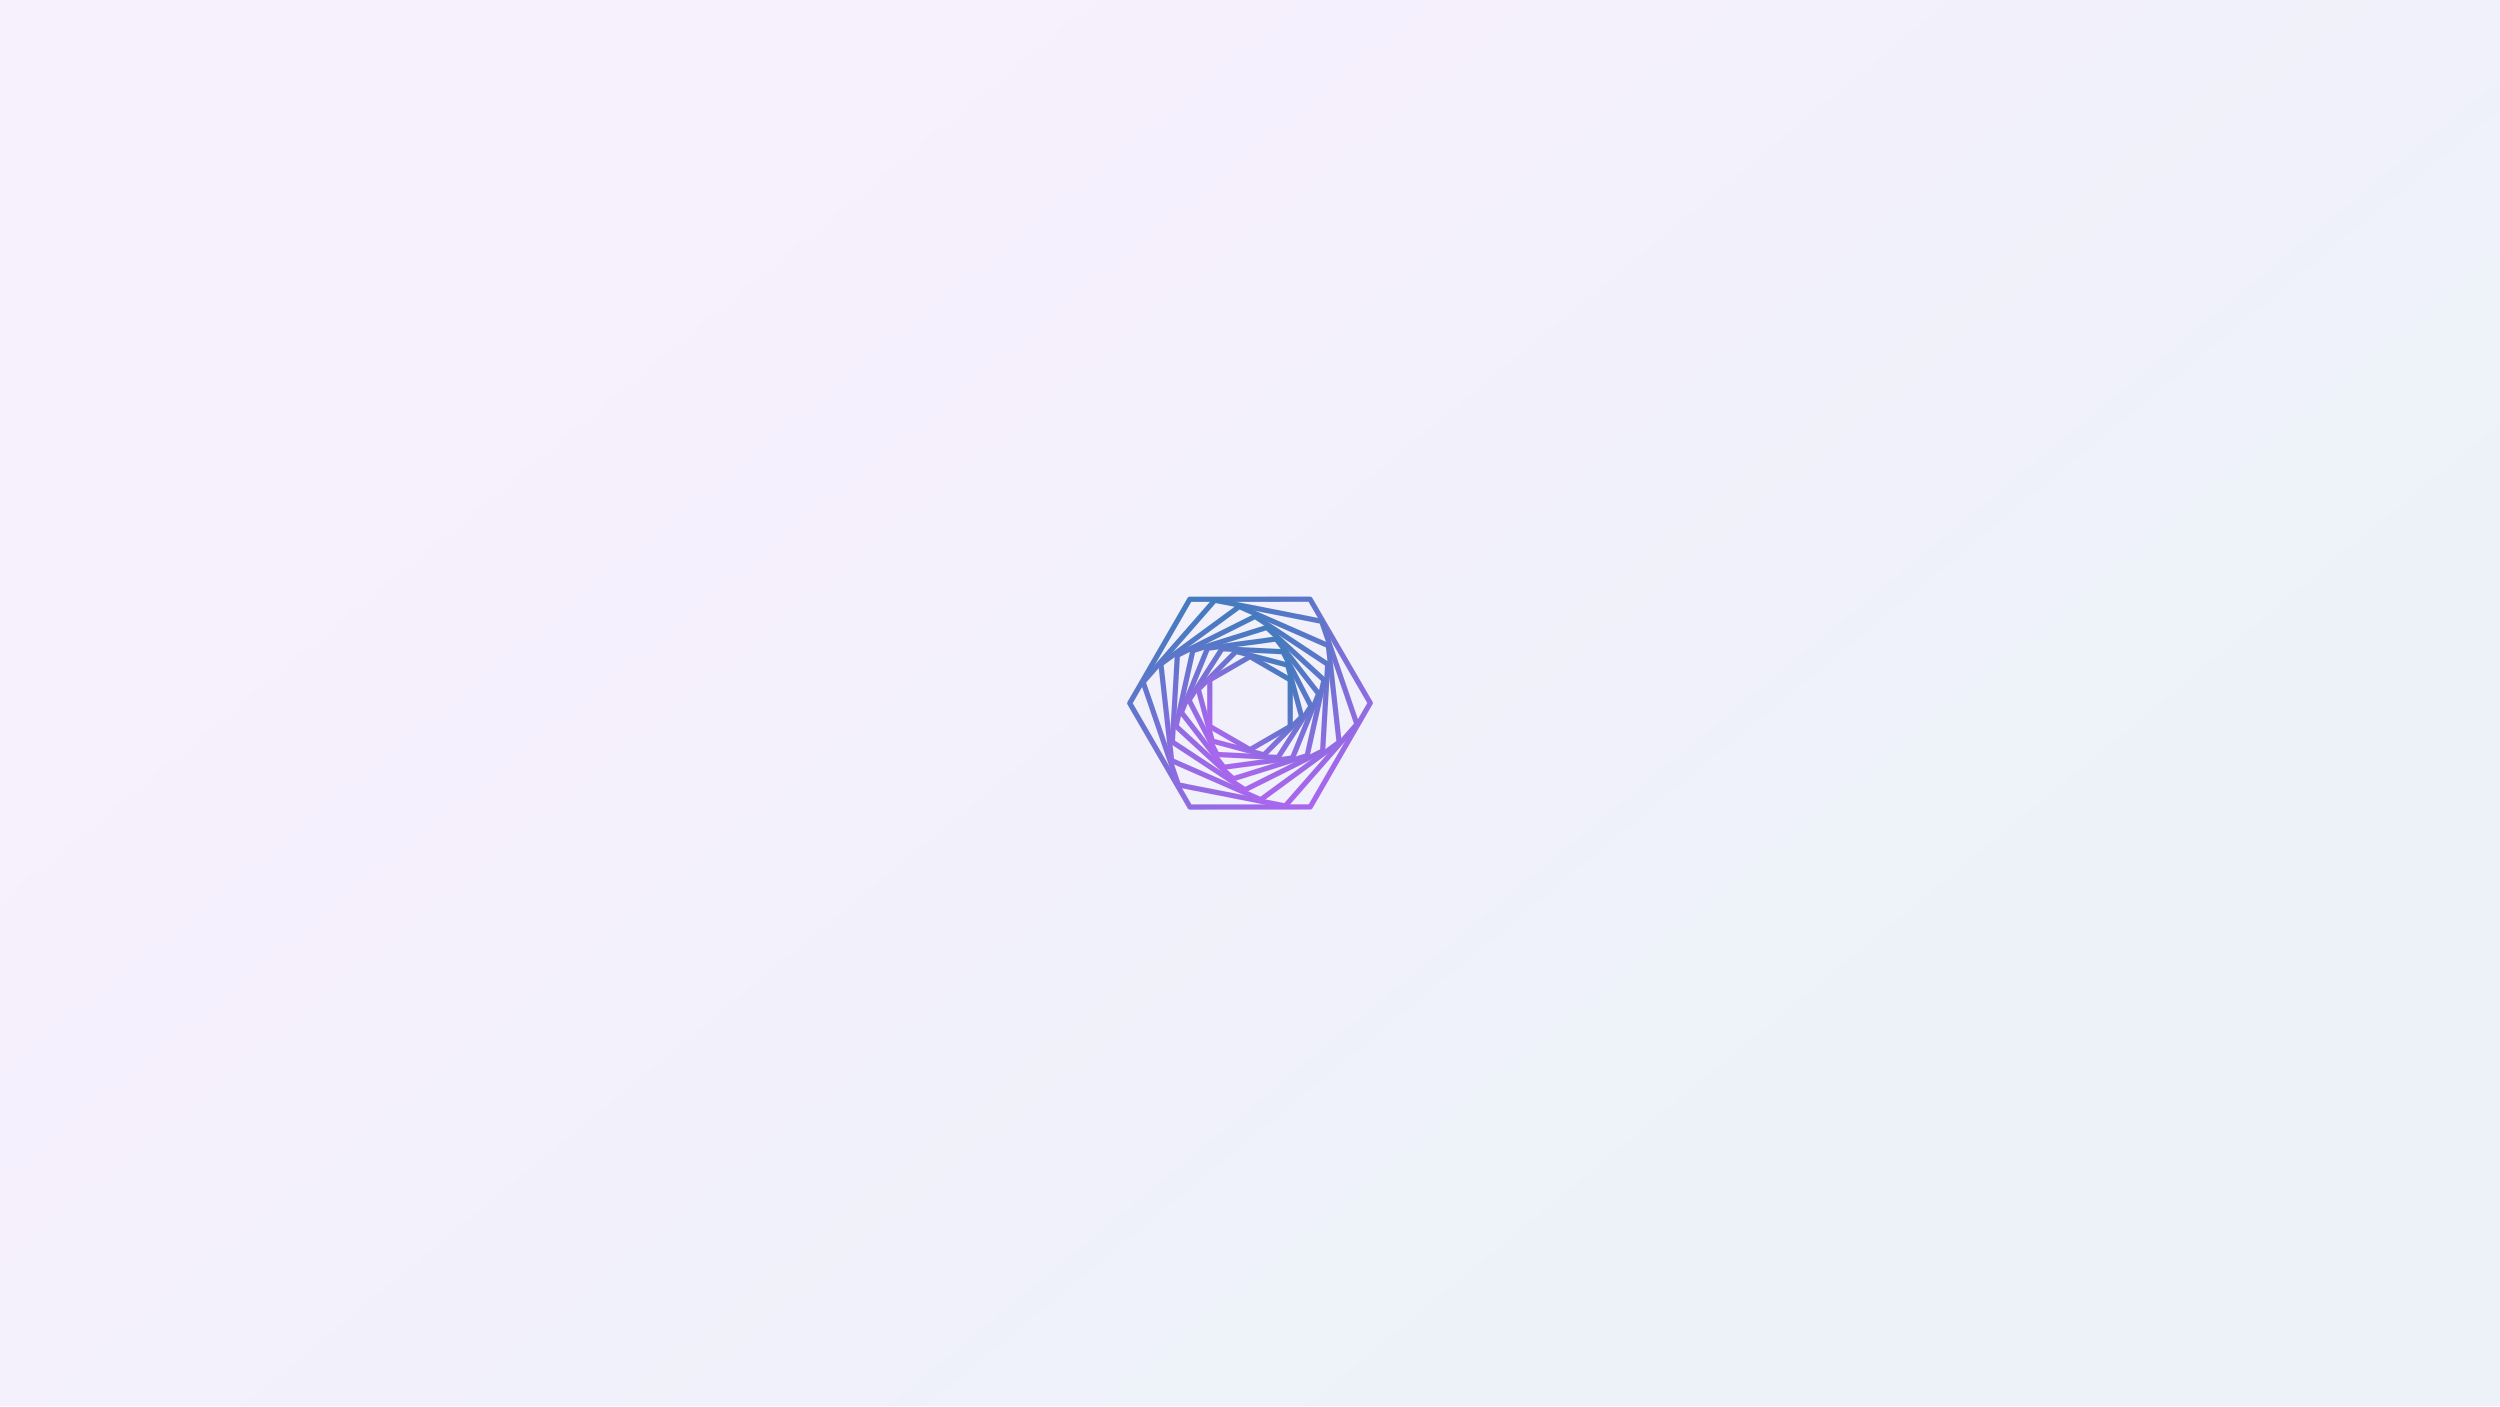
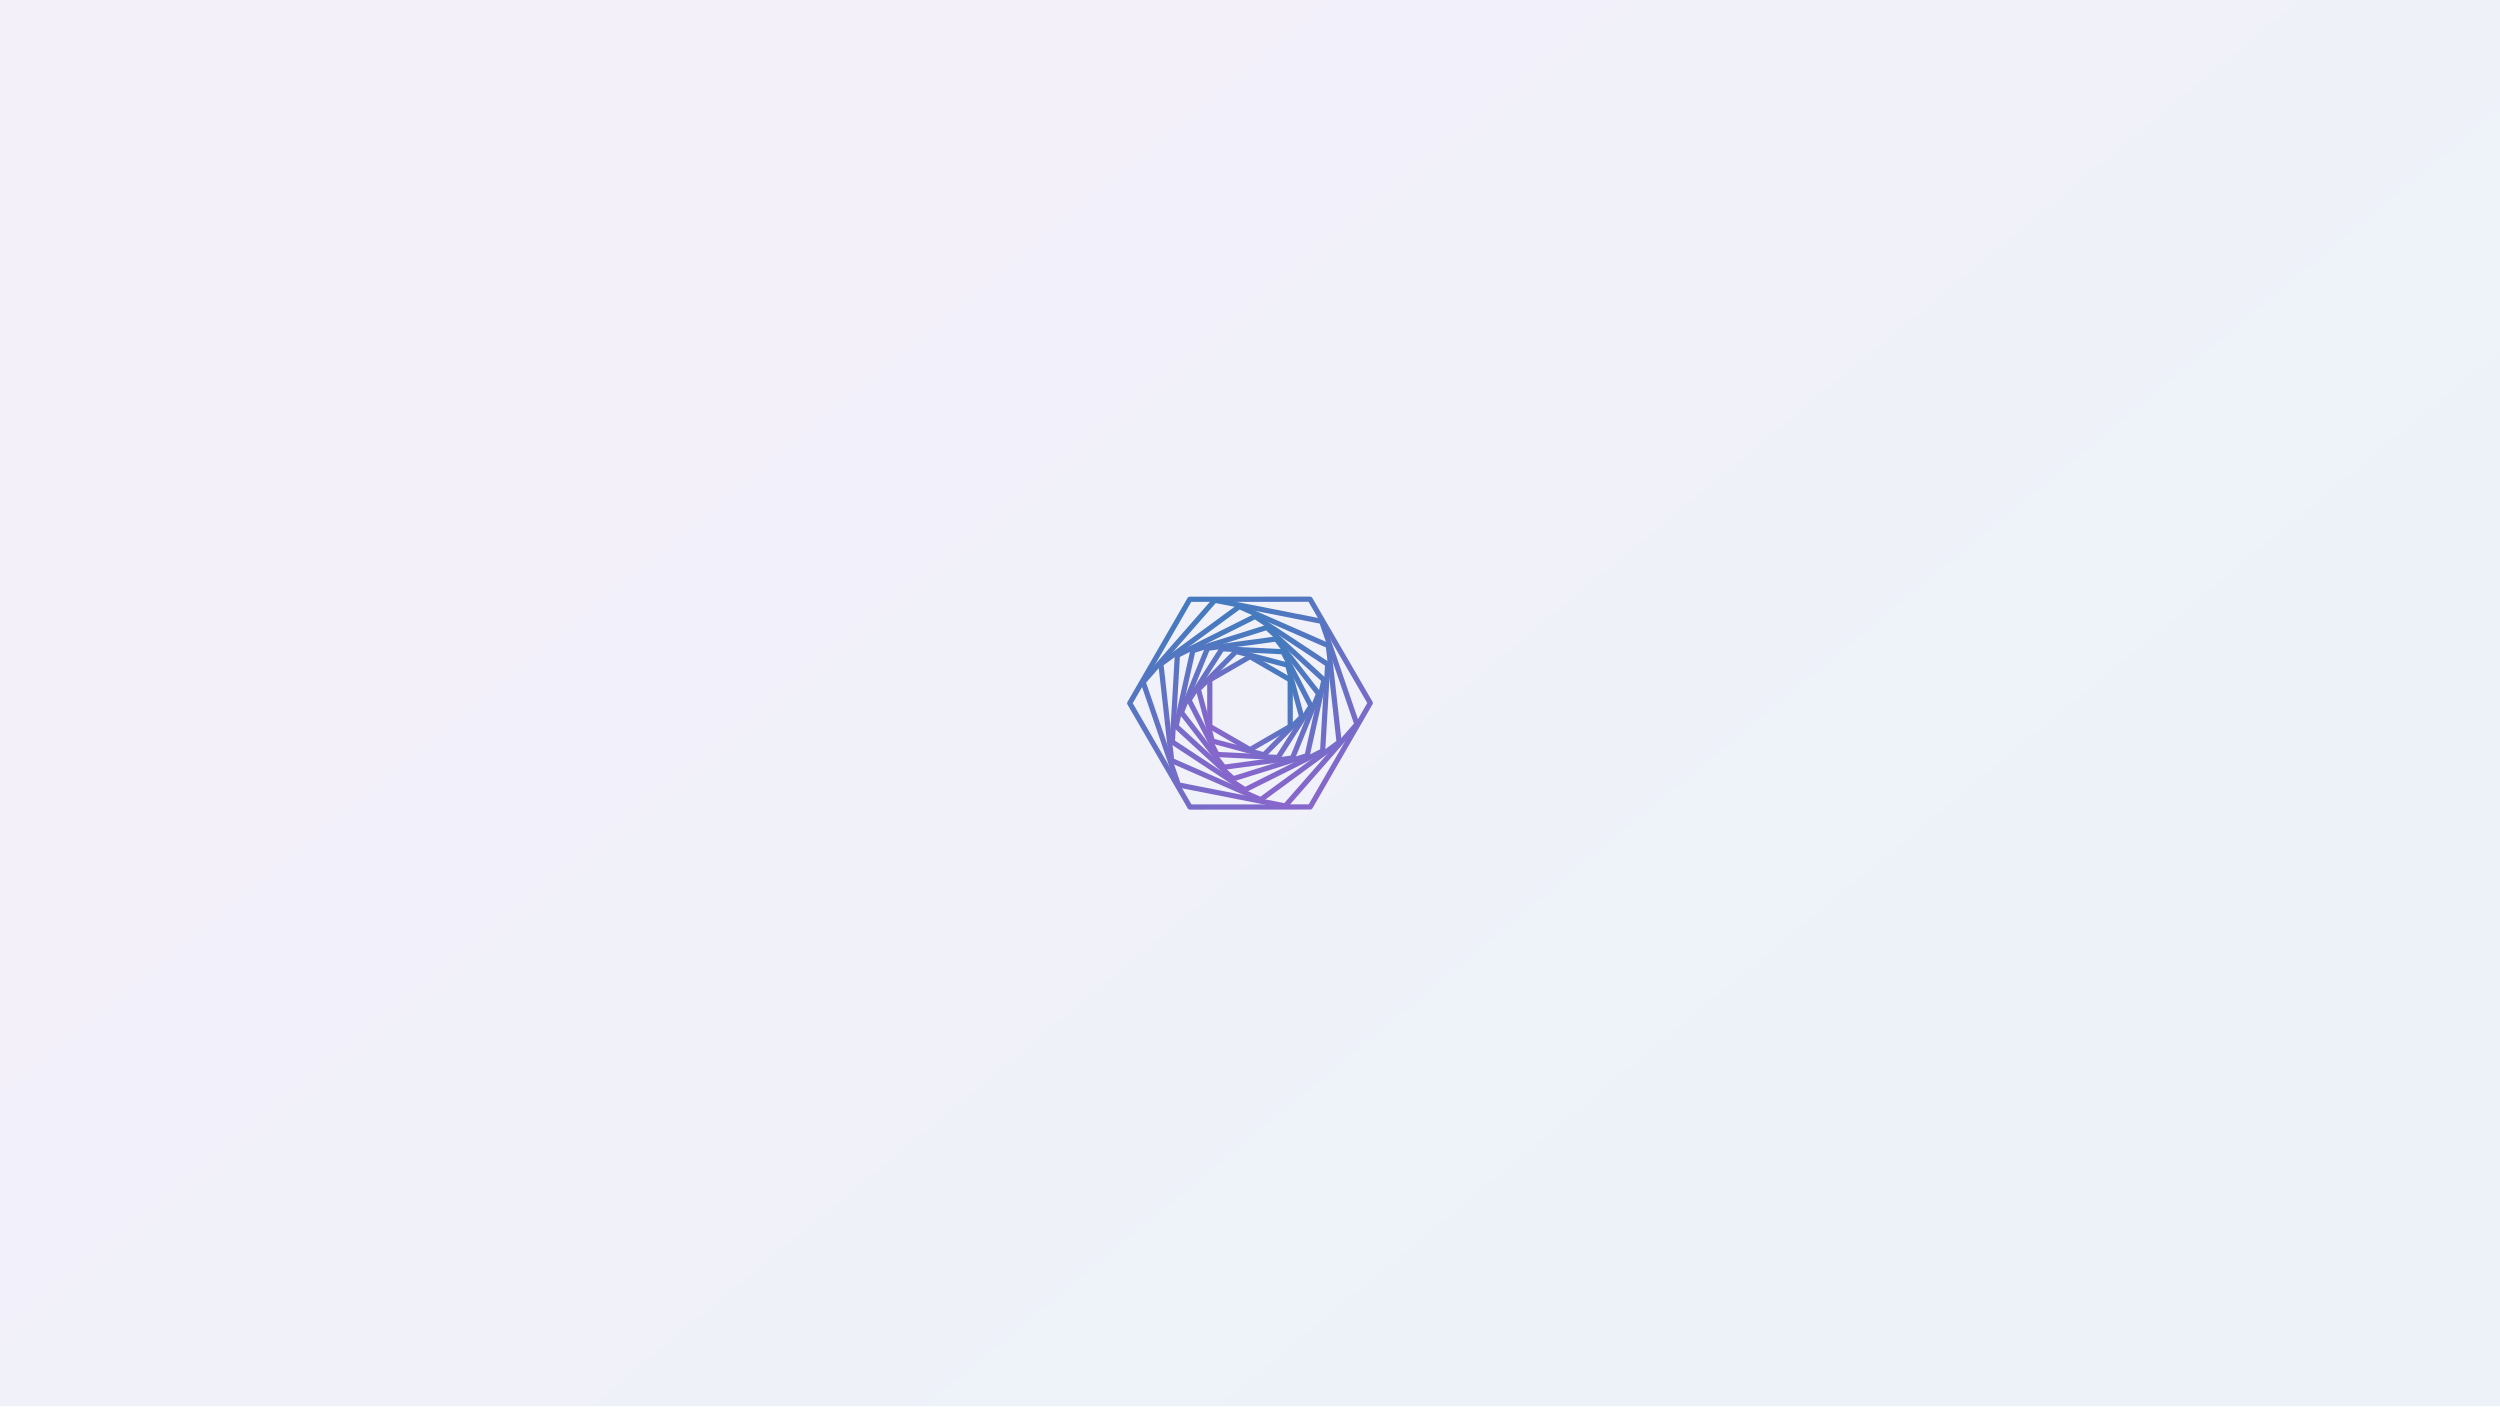
<svg xmlns="http://www.w3.org/2000/svg" xmlns:xlink="http://www.w3.org/1999/xlink" width="1920" height="1080" viewBox="0 0 508 285.75" version="1.1" id="svg8">
  <defs id="defs2">
    <linearGradient id="linearGradient1109">
      <stop id="stop1105" offset="0" style="stop-color:#447bbe;stop-opacity:1" />
-       <stop id="stop1107" offset="1" style="stop-color:#aa66ee;stop-opacity:1" />
+       <stop id="stop1107" offset="1" style="stop-color:#8866cc;stop-opacity:1" />
    </linearGradient>
    <linearGradient id="linearGradient1103">
      <stop id="stop1099" offset="0" style="stop-color:#447bbe;stop-opacity:1" />
-       <stop id="stop1101" offset="1" style="stop-color:#aa66ee;stop-opacity:1" />
+       <stop id="stop1101" offset="1" style="stop-color:#8866cc;stop-opacity:1" />
    </linearGradient>
    <linearGradient id="linearGradient1097">
      <stop id="stop1093" offset="0" style="stop-color:#447bbe;stop-opacity:1" />
-       <stop id="stop1095" offset="1" style="stop-color:#aa66ee;stop-opacity:1" />
+       <stop id="stop1095" offset="1" style="stop-color:#8866cc;stop-opacity:1" />
    </linearGradient>
    <linearGradient id="linearGradient1091">
      <stop id="stop1087" offset="0" style="stop-color:#447bbe;stop-opacity:1" />
-       <stop id="stop1089" offset="1" style="stop-color:#aa66ee;stop-opacity:1" />
+       <stop id="stop1089" offset="1" style="stop-color:#8866cc;stop-opacity:1" />
    </linearGradient>
    <linearGradient id="linearGradient1085">
      <stop id="stop1081" offset="0" style="stop-color:#447bbe;stop-opacity:1" />
-       <stop id="stop1083" offset="1" style="stop-color:#aa66ee;stop-opacity:1" />
+       <stop id="stop1083" offset="1" style="stop-color:#8866cc;stop-opacity:1" />
    </linearGradient>
    <linearGradient id="linearGradient1079">
      <stop id="stop1075" offset="0" style="stop-color:#447bbe;stop-opacity:1" />
-       <stop id="stop1077" offset="1" style="stop-color:#aa66ee;stop-opacity:1" />
+       <stop id="stop1077" offset="1" style="stop-color:#8866cc;stop-opacity:1" />
    </linearGradient>
    <linearGradient id="linearGradient1073">
      <stop id="stop1069" offset="0" style="stop-color:#447bbe;stop-opacity:1" />
-       <stop id="stop1071" offset="1" style="stop-color:#aa66ee;stop-opacity:1" />
+       <stop id="stop1071" offset="1" style="stop-color:#8866cc;stop-opacity:1" />
    </linearGradient>
    <linearGradient id="linearGradient1067">
      <stop id="stop1063" offset="0" style="stop-color:#447bbe;stop-opacity:1" />
-       <stop id="stop1065" offset="1" style="stop-color:#aa66ee;stop-opacity:1" />
+       <stop id="stop1065" offset="1" style="stop-color:#8866cc;stop-opacity:1" />
    </linearGradient>
    <linearGradient id="linearGradient1061">
      <stop id="stop1057" offset="0" style="stop-color:#447bbe;stop-opacity:1" />
-       <stop id="stop1059" offset="1" style="stop-color:#aa66ee;stop-opacity:1" />
+       <stop id="stop1059" offset="1" style="stop-color:#8866cc;stop-opacity:1" />
    </linearGradient>
    <linearGradient id="linearGradient890">
-       <stop style="stop-color:#aa66ee;stop-opacity:1" offset="0" id="stop886" />
+       <stop style="stop-color:#8866cc;stop-opacity:1" offset="0" id="stop886" />
      <stop style="stop-color:#447bbe;stop-opacity:1" offset="1" id="stop888" />
    </linearGradient>
    <meshgradient id="meshgradient864" gradientUnits="userSpaceOnUse" x="19.797" y="24.19">
      <meshrow id="meshrow866">
        <meshpatch id="meshpatch868">
          <stop path="c 155.295,0  310.591,0  465.886,0" style="stop-color:#ffffff;stop-opacity:1" id="stop870" />
          <stop path="c 0,87.354  0,174.707  0,262.061" style="stop-color:#2d374b;stop-opacity:1" id="stop872" />
          <stop path="c -155.295,0  -310.591,0  -465.886,0" style="stop-color:#ffffff;stop-opacity:1" id="stop874" />
          <stop path="c 0,-87.354  0,-174.707  0,-262.061" style="stop-color:#2d374b;stop-opacity:1" id="stop876" />
        </meshpatch>
      </meshrow>
    </meshgradient>
    <linearGradient xlink:href="#linearGradient890" id="linearGradient892" x1="171.696" y1="62.043" x2="331.965" y2="256.779" gradientUnits="userSpaceOnUse" />
    <linearGradient xlink:href="#linearGradient1061" id="linearGradient1225" gradientUnits="userSpaceOnUse" gradientTransform="matrix(0.3416014,-0.5911559,0.5927861,0.3407468,-1082.186,-181.4139)" x1="202.876" y1="120.784" x2="170.118" y2="177.524" />
    <linearGradient xlink:href="#linearGradient1067" id="linearGradient1227" gradientUnits="userSpaceOnUse" gradientTransform="matrix(0.3313294,-0.6526188,0.6541838,0.330405,-1089.428,-168.4087)" x1="205.83" y1="129.323" x2="167.165" y2="168.985" />
    <linearGradient xlink:href="#linearGradient1073" id="linearGradient1229" gradientUnits="userSpaceOnUse" gradientTransform="matrix(0.3661352,-0.6337472,0.6353599,0.3652968,-1093.112,-177.1325)" x1="206.44" y1="134.504" x2="166.555" y2="163.804" />
    <linearGradient xlink:href="#linearGradient1079" id="linearGradient1231" gradientUnits="userSpaceOnUse" gradientTransform="matrix(0.3661352,-0.6337472,0.6353599,0.3652968,-1093.112,-177.1325)" x1="206.269" y1="139.236" x2="166.726" y2="159.072" />
    <linearGradient xlink:href="#linearGradient1085" id="linearGradient1233" gradientUnits="userSpaceOnUse" gradientTransform="matrix(0.3661352,-0.6337472,0.6353599,0.3652968,-1093.112,-177.1325)" x1="205.324" y1="143.226" x2="167.671" y2="155.082" />
    <linearGradient xlink:href="#linearGradient1091" id="linearGradient1235" gradientUnits="userSpaceOnUse" gradientTransform="matrix(0.3661352,-0.6337472,0.6353599,0.3652968,-1093.112,-177.1325)" x1="203.973" y1="146.755" x2="169.022" y2="151.553" />
    <linearGradient xlink:href="#linearGradient1097" id="linearGradient1237" gradientUnits="userSpaceOnUse" gradientTransform="matrix(0.3661352,-0.6337472,0.6353599,0.3652968,-1093.112,-177.1325)" x1="202.026" y1="149.873" x2="170.968" y2="148.435" />
    <linearGradient xlink:href="#linearGradient1103" id="linearGradient1239" gradientUnits="userSpaceOnUse" gradientTransform="matrix(0.3661352,-0.6337472,0.6353599,0.3652968,-1093.112,-177.1325)" x1="199.651" y1="152.629" x2="173.343" y2="145.678" />
    <linearGradient xlink:href="#linearGradient1109" id="linearGradient1241" gradientUnits="userSpaceOnUse" gradientTransform="matrix(0.3661352,-0.6337472,0.6353599,0.3652968,-1093.112,-177.1325)" x1="196.734" y1="155.048" x2="176.261" y2="143.26" />
  </defs>
  <g id="layer2" style="display:inline" />
  <g id="layer1" transform="translate(0,-11.24999)" style="display:inline">
    <g id="g828" transform="matrix(1.090396,0,0,1.090396,-21.58707,-15.12642)" style="stroke-width:0.917;fill:#252d3f;fill-opacity:1">
      <rect style="opacity:0.1;fill:url(#linearGradient892);fill-opacity:1;fill-rule:evenodd;stroke:url(#meshgradient864);stroke-width:0.971;stroke-linecap:round;stroke-linejoin:round;stroke-miterlimit:4;stroke-dasharray:none;stroke-dashoffset:100;stroke-opacity:0.996;paint-order:normal" id="rect854" width="465.886" height="262.061" x="19.797" y="24.19" />
      <g transform="translate(1182.803,396.0593)" style="display:inline;fill:#252d3f;fill-opacity:1;stroke-width:0.917" id="g1616-4-2-8">
        <path style="opacity:1;fill:none;fill-opacity:1;fill-rule:evenodd;stroke:url(#linearGradient1225);stroke-width:0.971;stroke-linecap:round;stroke-linejoin:round;stroke-miterlimit:4;stroke-dasharray:none;stroke-dashoffset:100;stroke-opacity:1;paint-order:normal" d="m -918.872,-260.205 11.222,19.35 -11.19,19.365 -22.412,0.016 -11.222,-19.35 11.19,-19.365 z" id="path1129-3-5-6-4" />
        <path style="opacity:1;fill:none;fill-opacity:1;fill-rule:evenodd;stroke:url(#linearGradient1227);stroke-width:0.971;stroke-linecap:round;stroke-linejoin:round;stroke-miterlimit:4;stroke-dasharray:none;stroke-dashoffset:100;stroke-opacity:1;paint-order:normal" d="m -916.713,-256.086 6.568,19.169 -13.349,15.247 -19.917,-3.922 -6.568,-19.169 13.349,-15.247 z" id="path1123-9-0-1-5" />
        <path style="opacity:1;fill:none;fill-opacity:1;fill-rule:evenodd;stroke:url(#linearGradient1229);stroke-width:0.971;stroke-linecap:round;stroke-linejoin:round;stroke-miterlimit:4;stroke-dasharray:none;stroke-dashoffset:100;stroke-opacity:1;paint-order:normal" d="m -915.462,-251.543 2.006,17.99 -14.6,10.704 -16.606,-7.286 -2.006,-17.99 14.6,-10.704 z" id="path1119-2-3-8-0" />
        <path style="opacity:1;fill:none;fill-opacity:1;fill-rule:evenodd;stroke:url(#linearGradient1231);stroke-width:0.971;stroke-linecap:round;stroke-linejoin:round;stroke-miterlimit:4;stroke-dasharray:none;stroke-dashoffset:100;stroke-opacity:1;paint-order:normal" d="m -915.588,-248.078 -0.937,16.153 -14.474,7.239 -13.537,-8.914 0.937,-16.153 14.474,-7.239 z" id="path1115-9-6-7-3" />
        <path style="opacity:1;fill:none;fill-opacity:1;fill-rule:evenodd;stroke:url(#linearGradient1233);stroke-width:0.971;stroke-linecap:round;stroke-linejoin:round;stroke-miterlimit:4;stroke-dasharray:none;stroke-dashoffset:100;stroke-opacity:1;paint-order:normal" d="m -916.282,-245.154 -3.127,14.097 -13.78,4.315 -10.653,-9.782 3.127,-14.097 13.78,-4.315 z" id="path1111-3-1-9-6" />
        <path style="opacity:1;fill:none;fill-opacity:1;fill-rule:evenodd;stroke:url(#linearGradient1235);stroke-width:0.971;stroke-linecap:round;stroke-linejoin:round;stroke-miterlimit:4;stroke-dasharray:none;stroke-dashoffset:100;stroke-opacity:1;paint-order:normal" d="m -917.271,-242.571 -4.874,11.951 -12.791,1.732 -7.917,-10.22 4.874,-11.951 12.791,-1.732 z" id="path1107-1-0-2-1" />
        <path style="opacity:1;fill:none;fill-opacity:1;fill-rule:evenodd;stroke:url(#linearGradient1237);stroke-width:0.971;stroke-linecap:round;stroke-linejoin:round;stroke-miterlimit:4;stroke-dasharray:none;stroke-dashoffset:100;stroke-opacity:1;paint-order:normal" d="m -918.694,-240.291 -6.142,9.579 -11.368,-0.548 -5.226,-10.127 6.142,-9.579 11.368,0.548 z" id="path1103-9-6-0-0" />
        <path style="opacity:1;fill:none;fill-opacity:1;fill-rule:evenodd;stroke:url(#linearGradient1239);stroke-width:0.971;stroke-linecap:round;stroke-linejoin:round;stroke-miterlimit:4;stroke-dasharray:none;stroke-dashoffset:100;stroke-opacity:1;paint-order:normal" d="m -920.432,-238.275 -7.024,7.067 -9.63,-2.564 -2.606,-9.631 7.024,-7.067 9.63,2.564 z" id="path1099-1-3-2-6" />
        <path style="opacity:1;fill:none;fill-opacity:1;fill-rule:evenodd;stroke:url(#linearGradient1241);stroke-width:0.971;stroke-linecap:round;stroke-linejoin:round;stroke-miterlimit:4;stroke-dasharray:none;stroke-dashoffset:100;stroke-opacity:1;paint-order:normal" d="m -922.57,-236.505 -7.492,4.334 -7.493,-4.334 v -8.668 l 7.492,-4.334 7.493,4.334 z" id="path1502-4-2-3-3" />
      </g>
    </g>
  </g>
</svg>
